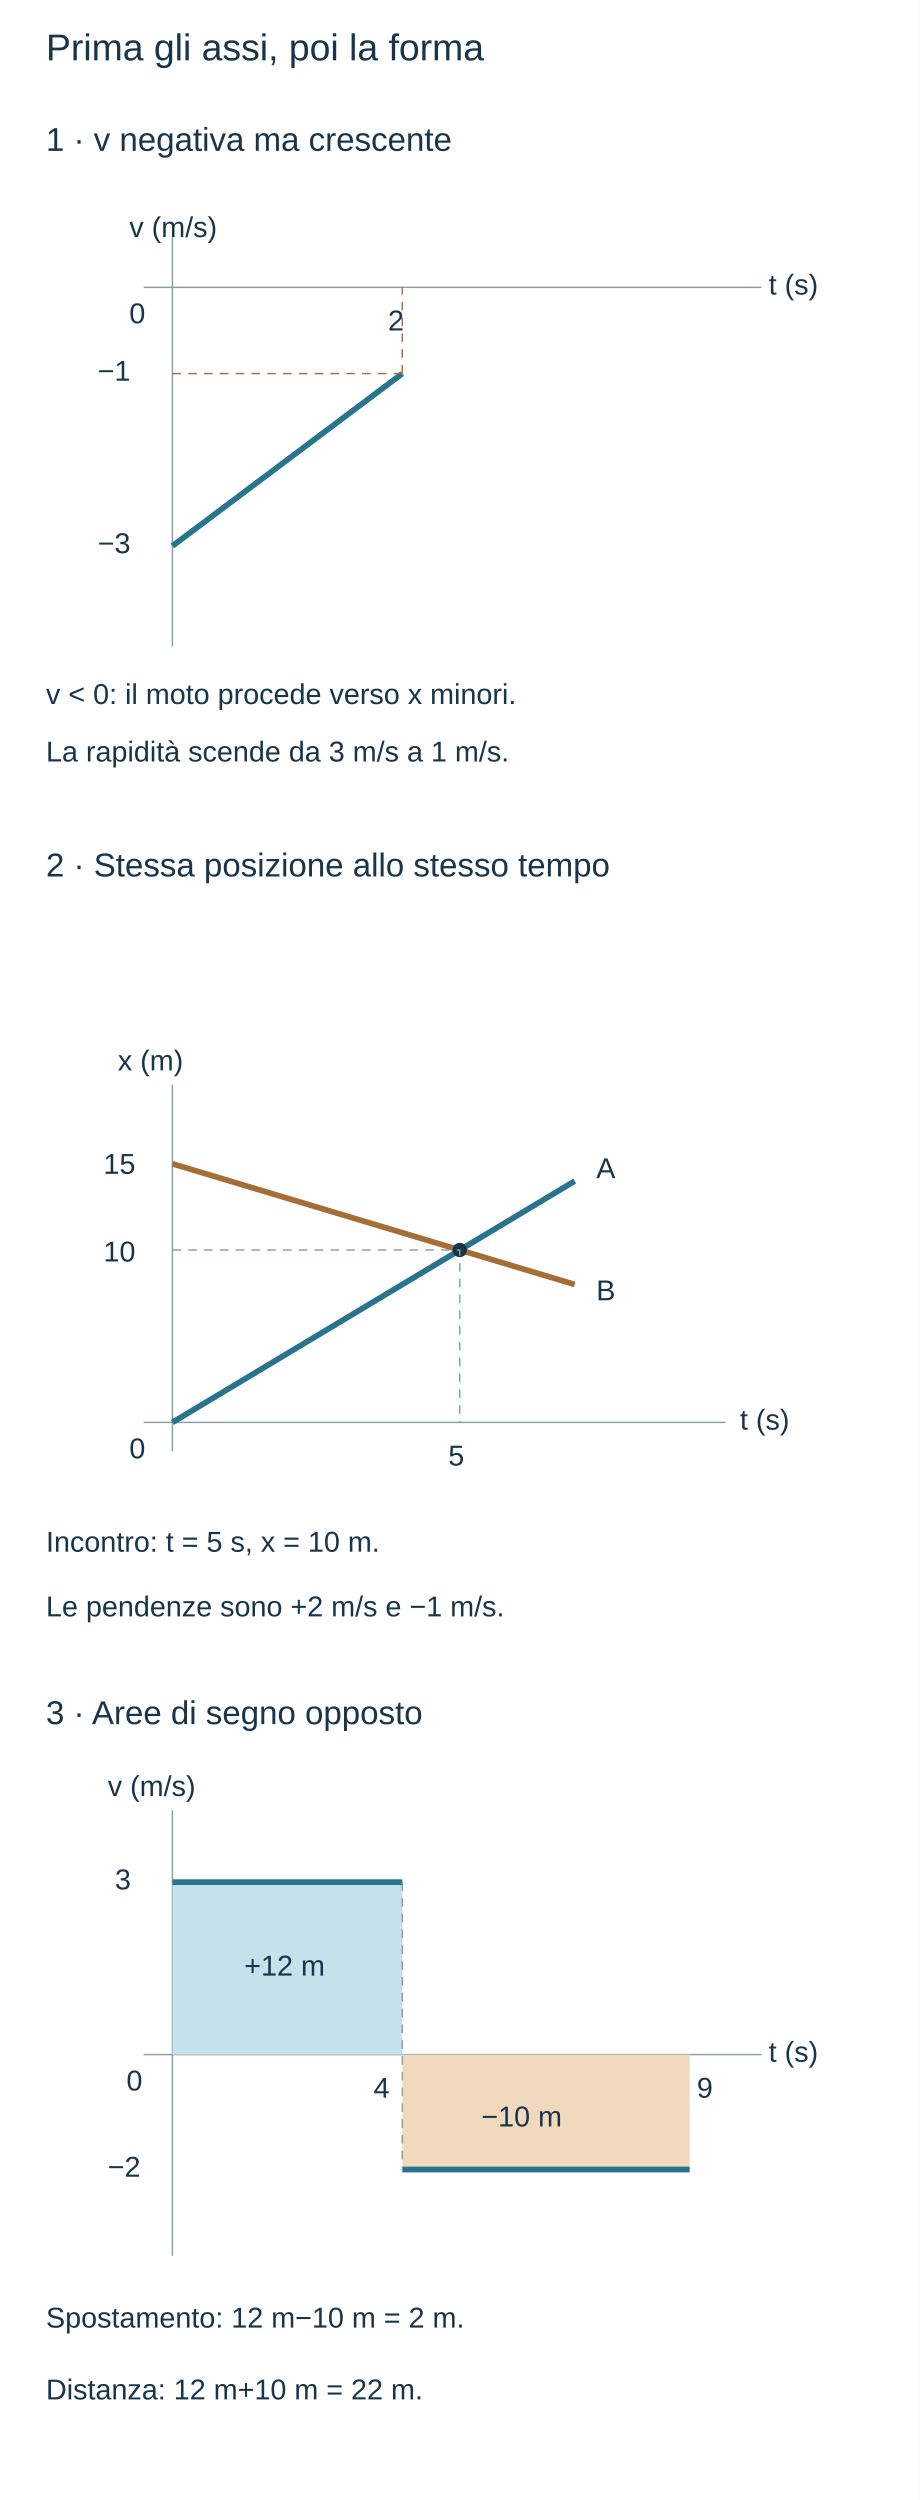
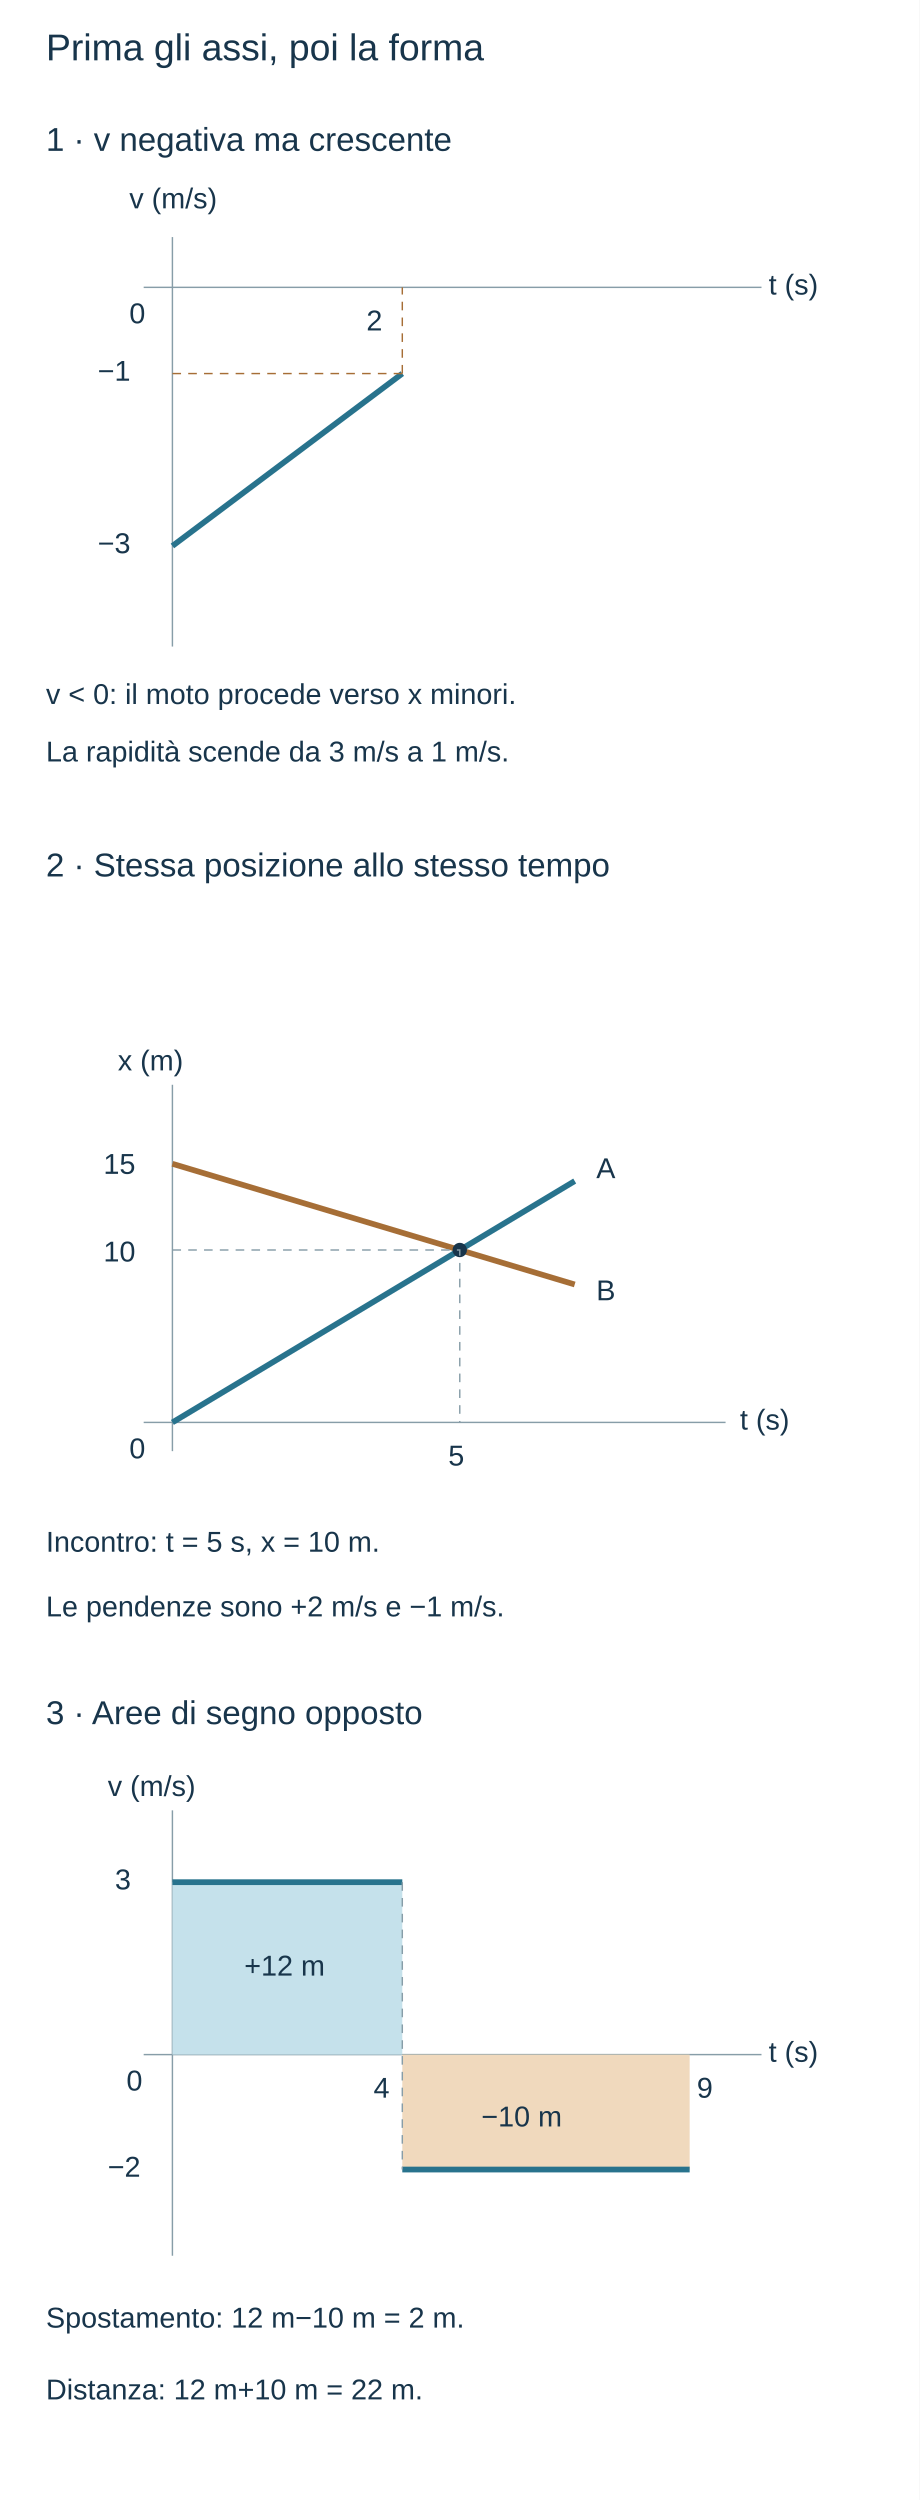
<svg xmlns="http://www.w3.org/2000/svg" viewBox="0 0 640 1740">
  <rect width="640" height="1740" fill="white" />
  <g font-family="Arial,sans-serif" fill="#18354b" font-size="20">
    <text x="32" y="42" font-size="26">Prima gli assi, poi la forma</text>
    <text x="32" y="105" font-size="23">1 · v negativa ma crescente</text>
    <path d="M120 450V165M100 200H530" stroke="#879da8" fill="none" />
-     <text x="90" y="165">v (m/s)</text>
+     <text x="90" y="145">v (m/s)</text>
    <text x="535" y="205">t (s)</text>
    <text x="90" y="225">0</text>
    <path d="M120 380L280 260" stroke="#28738d" stroke-width="4" />
    <path d="M280 260V200M120 260H280" stroke="#a66e36" stroke-dasharray="6 5" fill="none" />
    <text x="68" y="385">−3</text>
    <text x="68" y="265">−1</text>
-     <text x="270" y="230">2</text>
+     <text x="255" y="230">2</text>
    <text x="32" y="490">v &lt; 0: il moto procede verso x minori.</text>
    <text x="32" y="530">La rapidità scende da 3 m/s a 1 m/s.</text>
    <text x="32" y="610" font-size="23">2 · Stessa posizione allo stesso tempo</text>
    <path d="M120 1010V755M100 990H505" stroke="#879da8" fill="none" />
    <text x="82" y="745">x (m)</text>
    <text x="515" y="995">t (s)</text>
    <text x="90" y="1015">0</text>
    <path d="M120 990L400 822" stroke="#28738d" stroke-width="4" />
    <path d="M120 810L400 894" stroke="#a66e36" stroke-width="4" />
    <circle cx="320" cy="870" r="5" fill="#18354b" />
    <path d="M120 870H320V990" fill="none" stroke="#879da8" stroke-dasharray="6 5" />
    <text x="72" y="817">15</text>
    <text x="72" y="878">10</text>
    <text x="312" y="1020">5</text>
    <text x="415" y="820">A</text>
    <text x="415" y="905">B</text>
    <text x="32" y="1080">Incontro: t = 5 s, x = 10 m.</text>
    <text x="32" y="1125">Le pendenze sono +2 m/s e −1 m/s.</text>
    <text x="32" y="1200" font-size="23">3 · Aree di segno opposto</text>
    <path d="M120 1570V1260M100 1430H530" stroke="#879da8" fill="none" />
    <text x="75" y="1250">v (m/s)</text>
    <text x="535" y="1435">t (s)</text>
    <rect x="120" y="1310" width="160" height="120" fill="#c5e1eb" />
    <rect x="280" y="1430" width="200" height="80" fill="#f0d9bd" />
    <path d="M120 1310H280M280 1510H480" stroke="#28738d" stroke-width="4" />
    <path d="M280 1310V1510" stroke="#879da8" stroke-dasharray="6 5" />
    <text x="80" y="1315">3</text>
    <text x="75" y="1515">−2</text>
    <text x="88" y="1455">0</text>
    <text x="260" y="1460">4</text>
    <text x="485" y="1460">9</text>
    <text x="170" y="1375">+12 m</text>
    <text x="335" y="1480">−10 m</text>
    <text x="32" y="1620">Spostamento: 12 m−10 m = 2 m.</text>
    <text x="32" y="1670">Distanza: 12 m+10 m = 22 m.</text>
  </g>
</svg>
